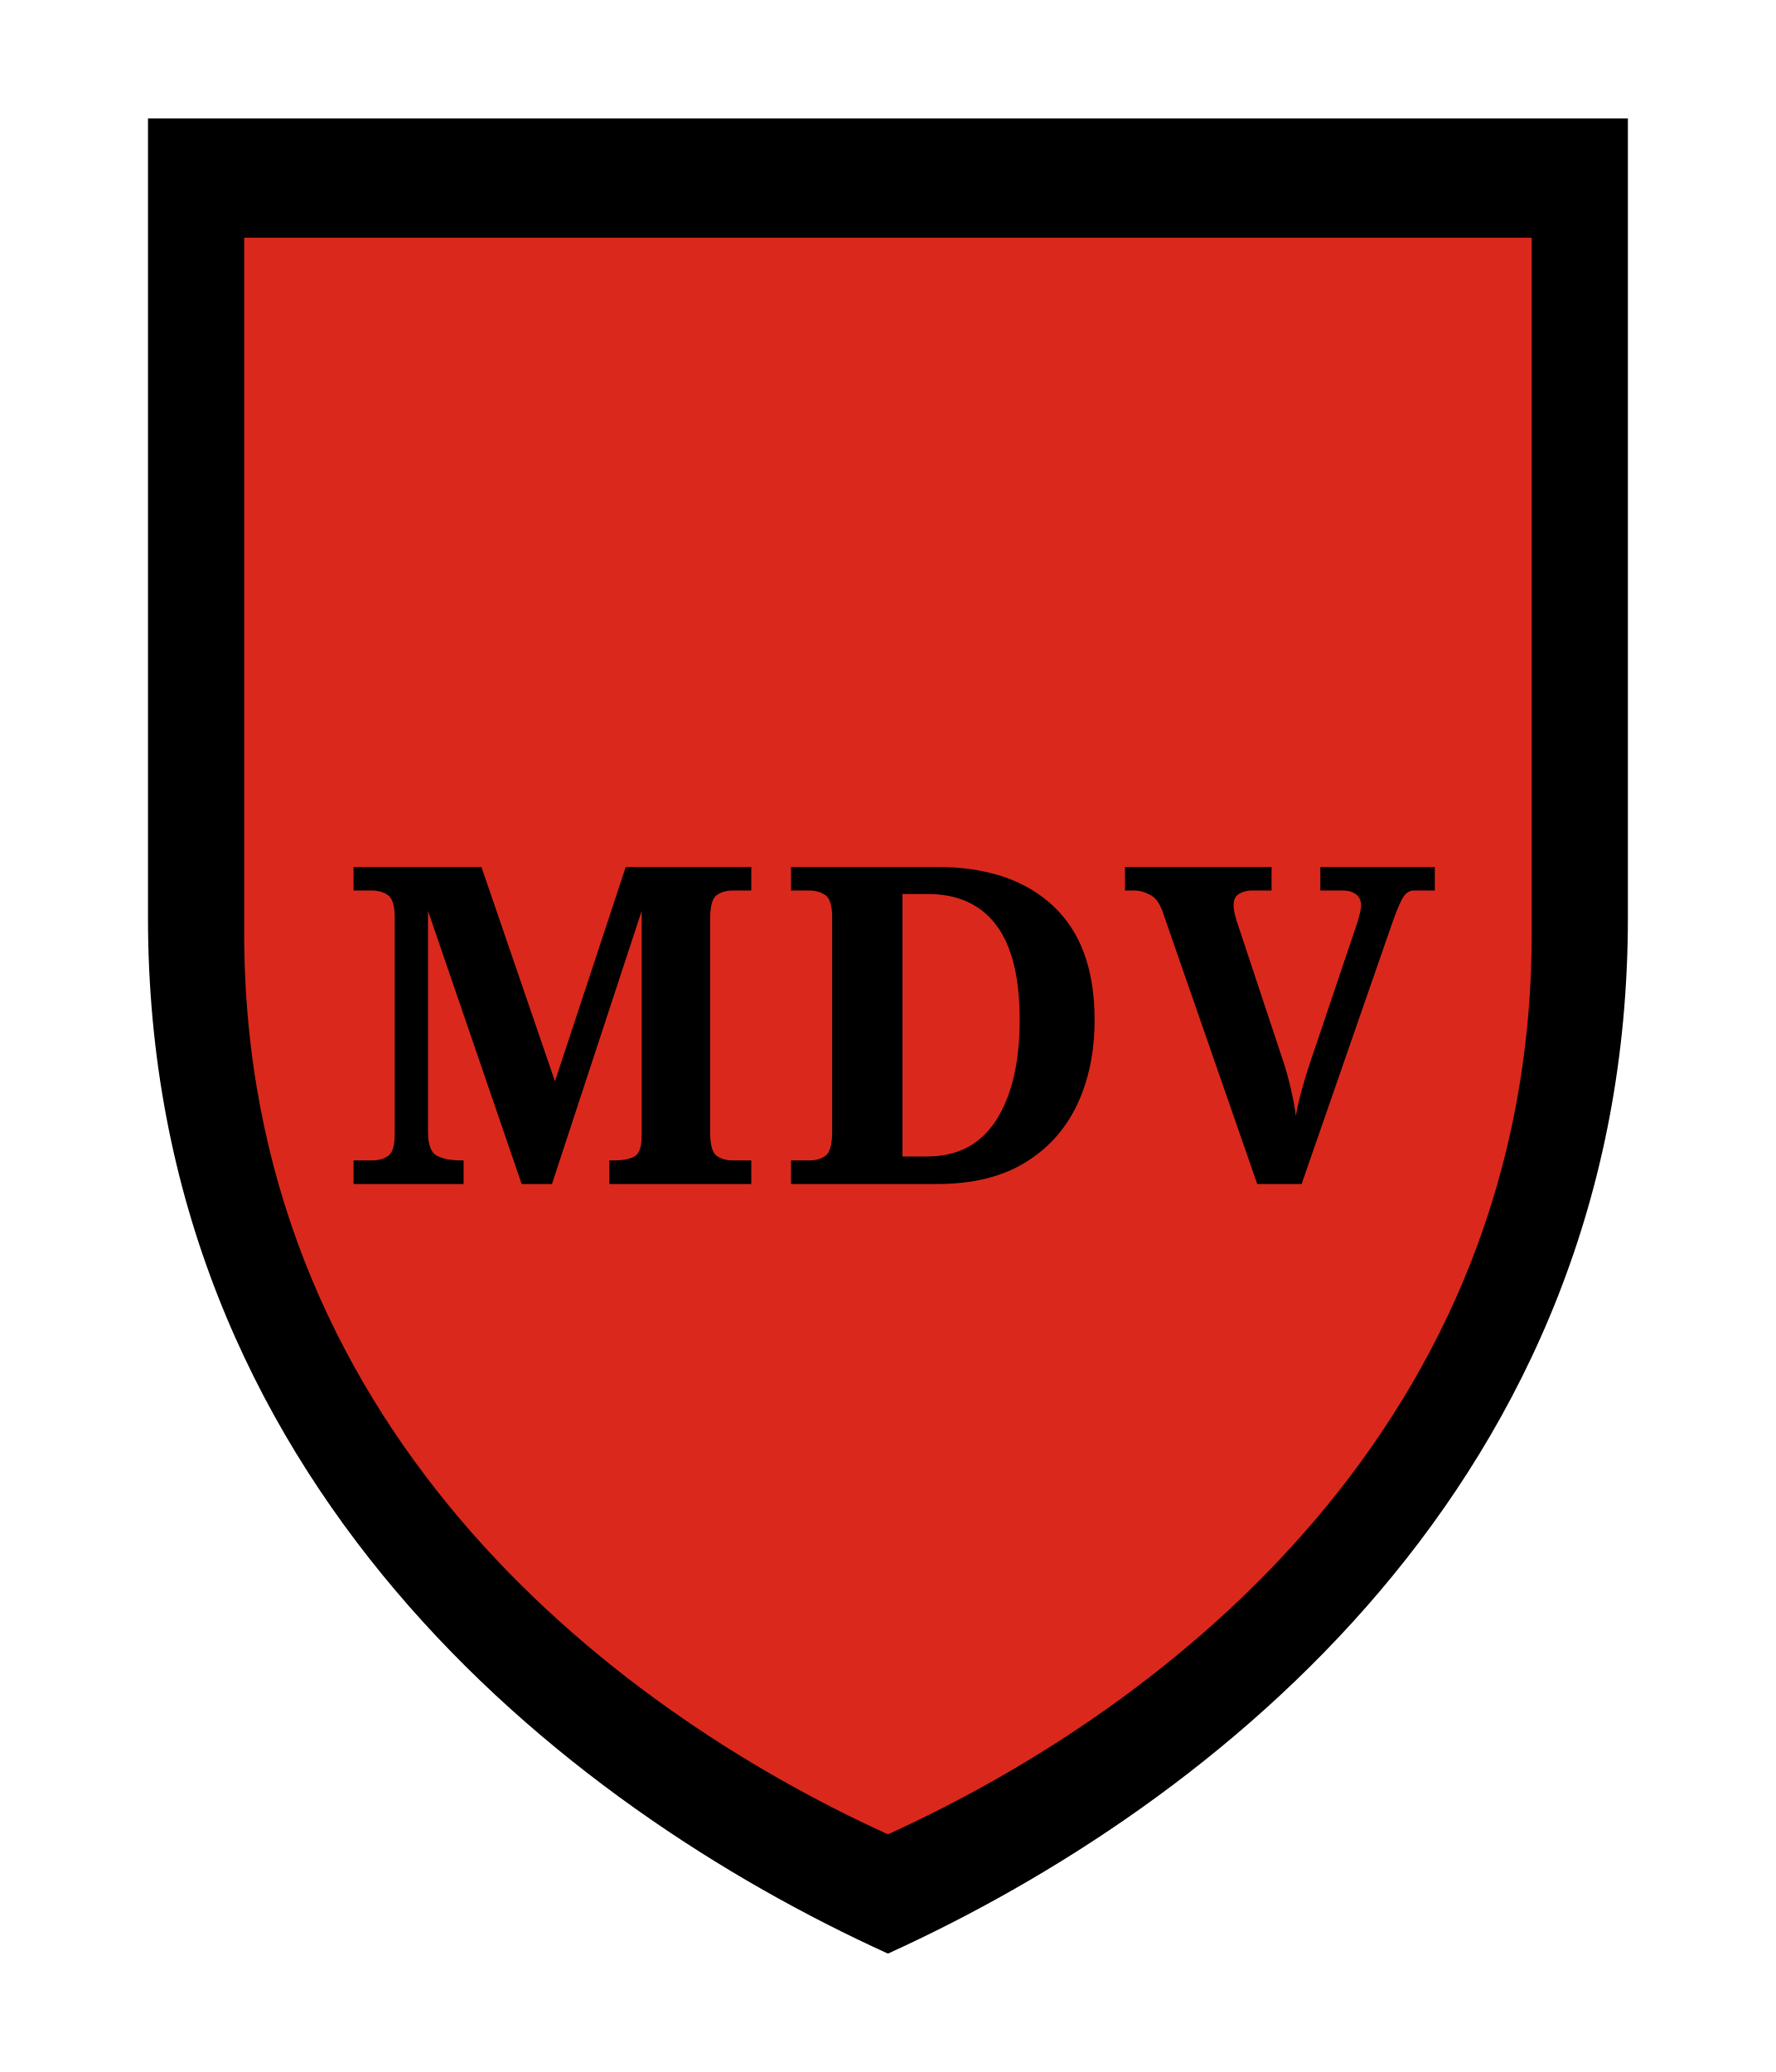
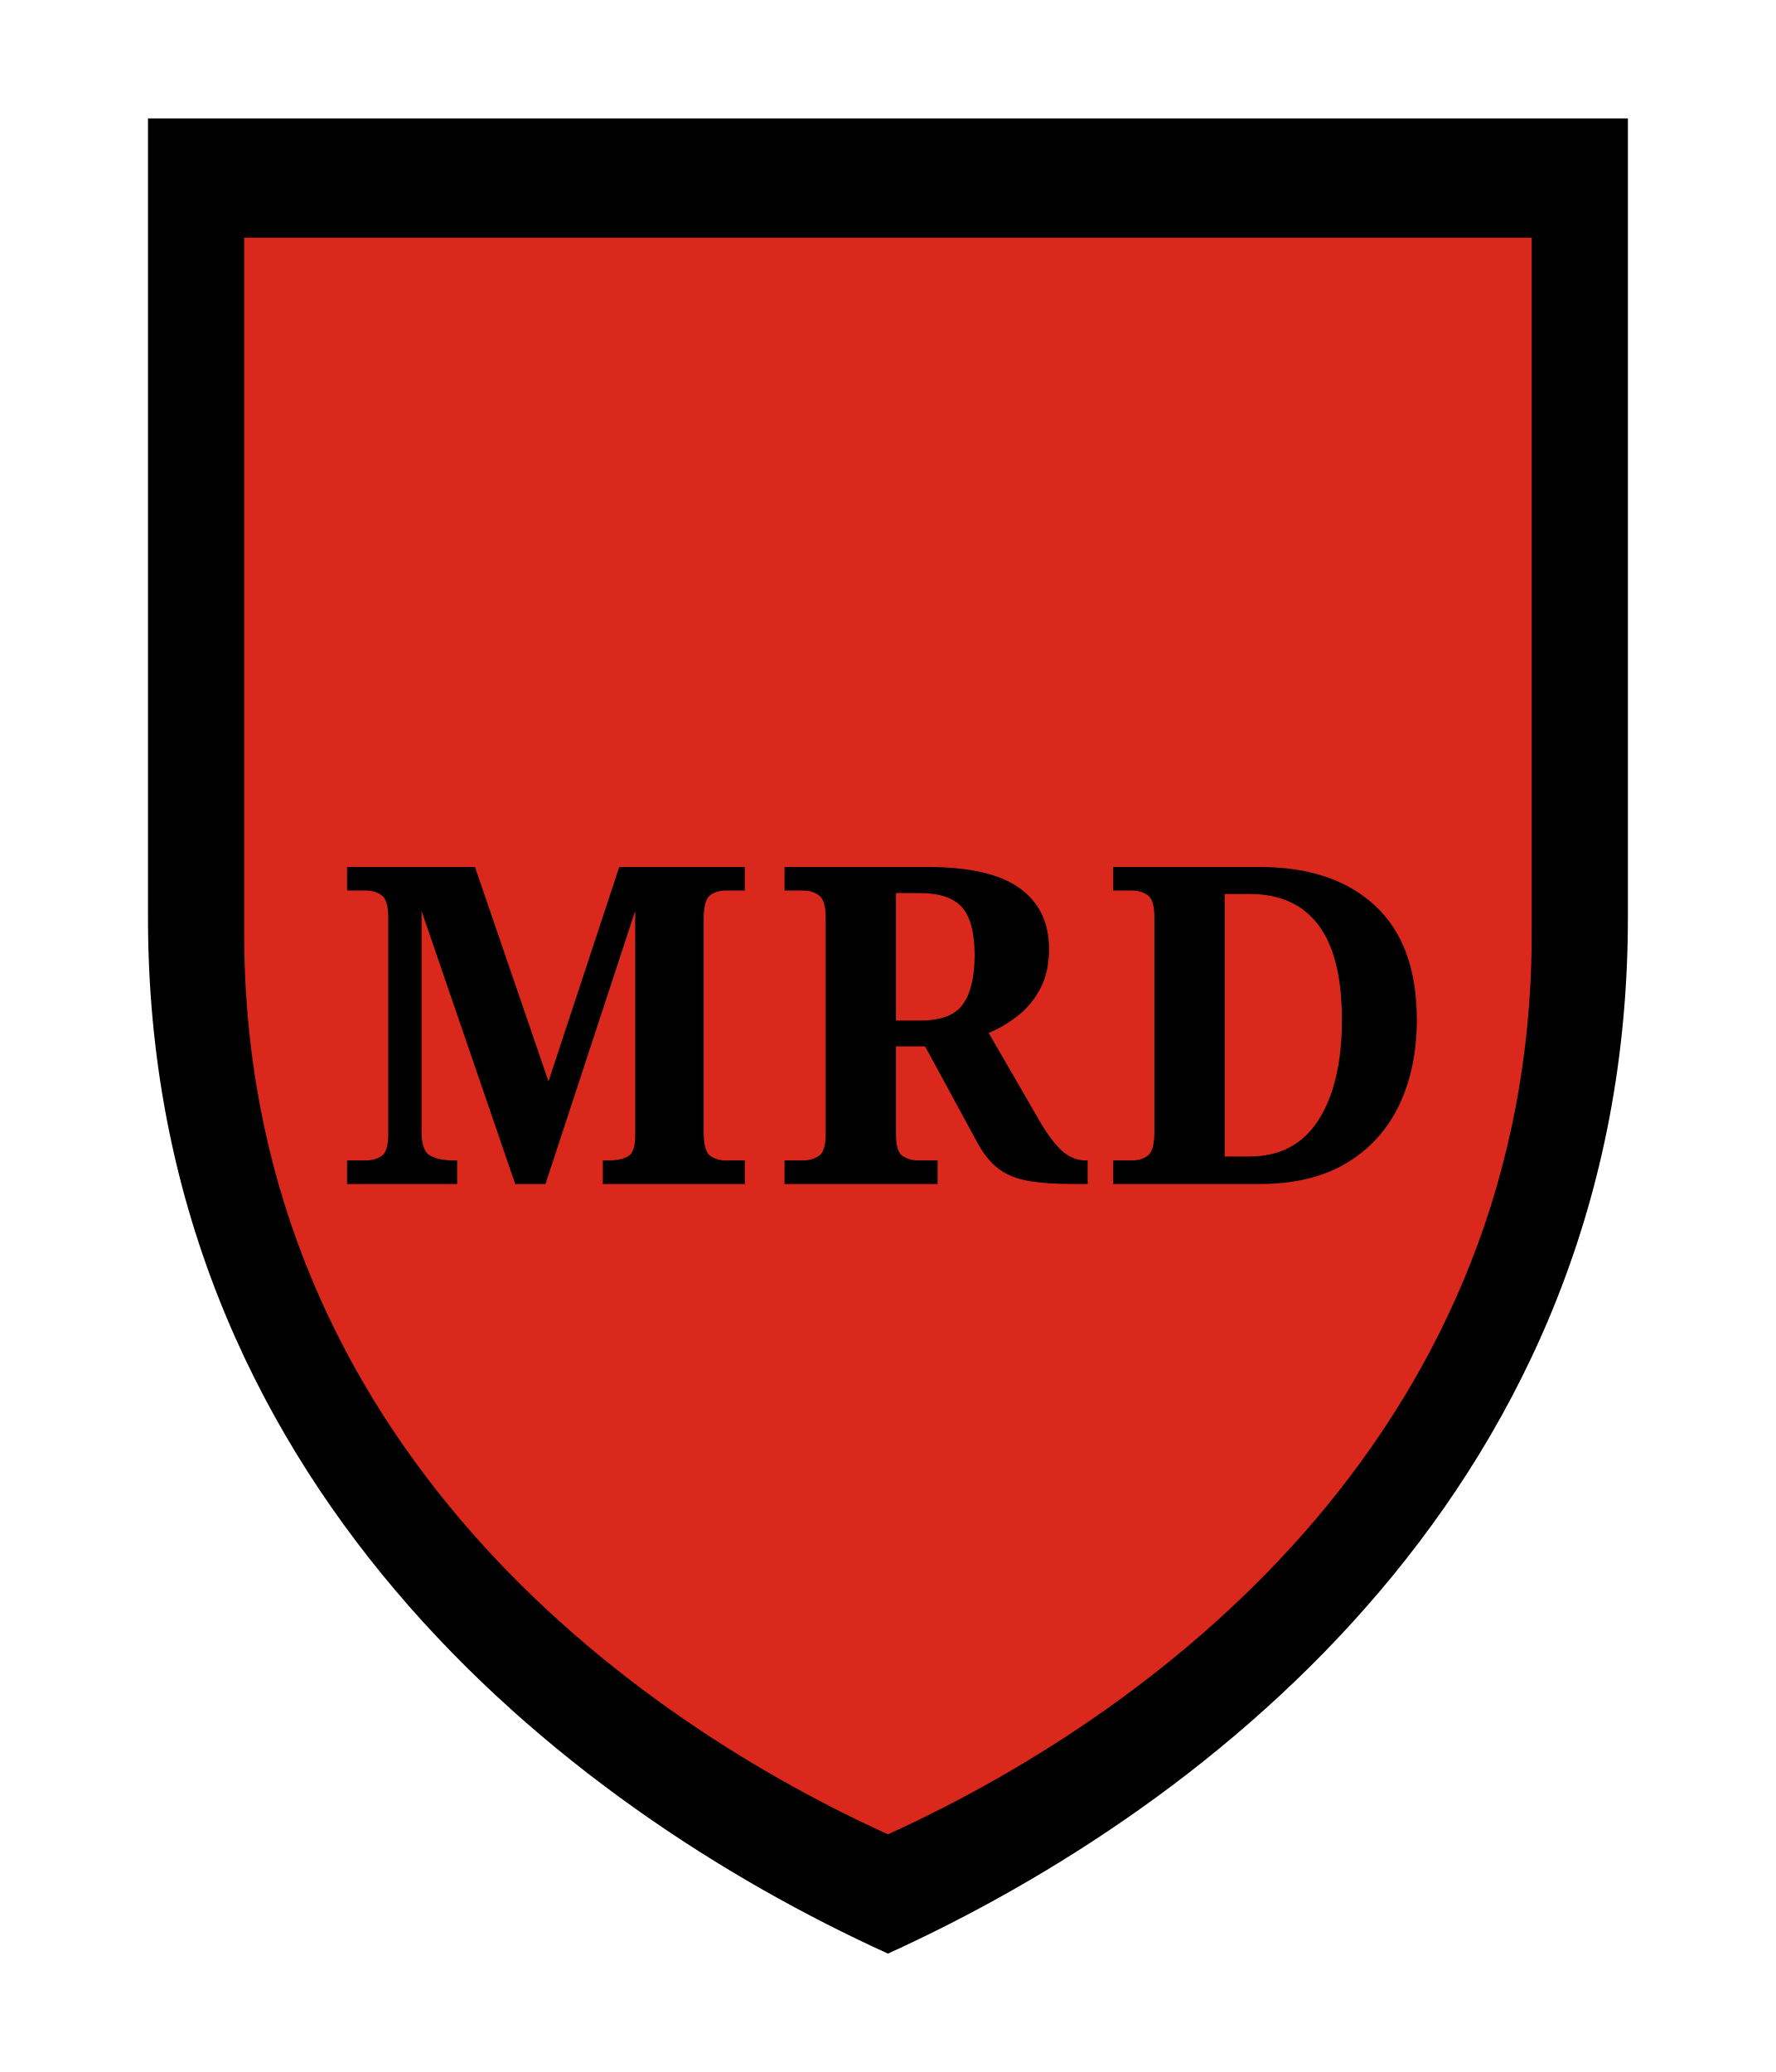
- <svg xmlns="http://www.w3.org/2000/svg" viewBox="0 0 120 140" width="120" height="140" role="img" aria-label="Manchester Devils crest">
+ <svg xmlns="http://www.w3.org/2000/svg" viewBox="0 0 120 140" width="120" height="140" role="img" aria-label="Manchester Red Devils crest">
  <path d="M10 8 H110 V62 C110 100 82 122 60 132 C38 122 10 100 10 62 Z" fill="#000000" />
  <path d="M10 8 H110 V62 C110 100 82 122 60 132 C38 122 10 100 10 62 Z" fill="#DA291C" transform="translate(60 70) scale(0.87) translate(-60 -70)" />
-   <text x="60" y="80" text-anchor="middle" font-family="Georgia, serif" font-weight="700" font-size="30" fill="#000000" letter-spacing="1">MDV</text>
+   <text x="60" y="80" text-anchor="middle" font-family="Georgia, serif" font-weight="700" font-size="30" fill="#000000" letter-spacing="1">MRD</text>
</svg>
